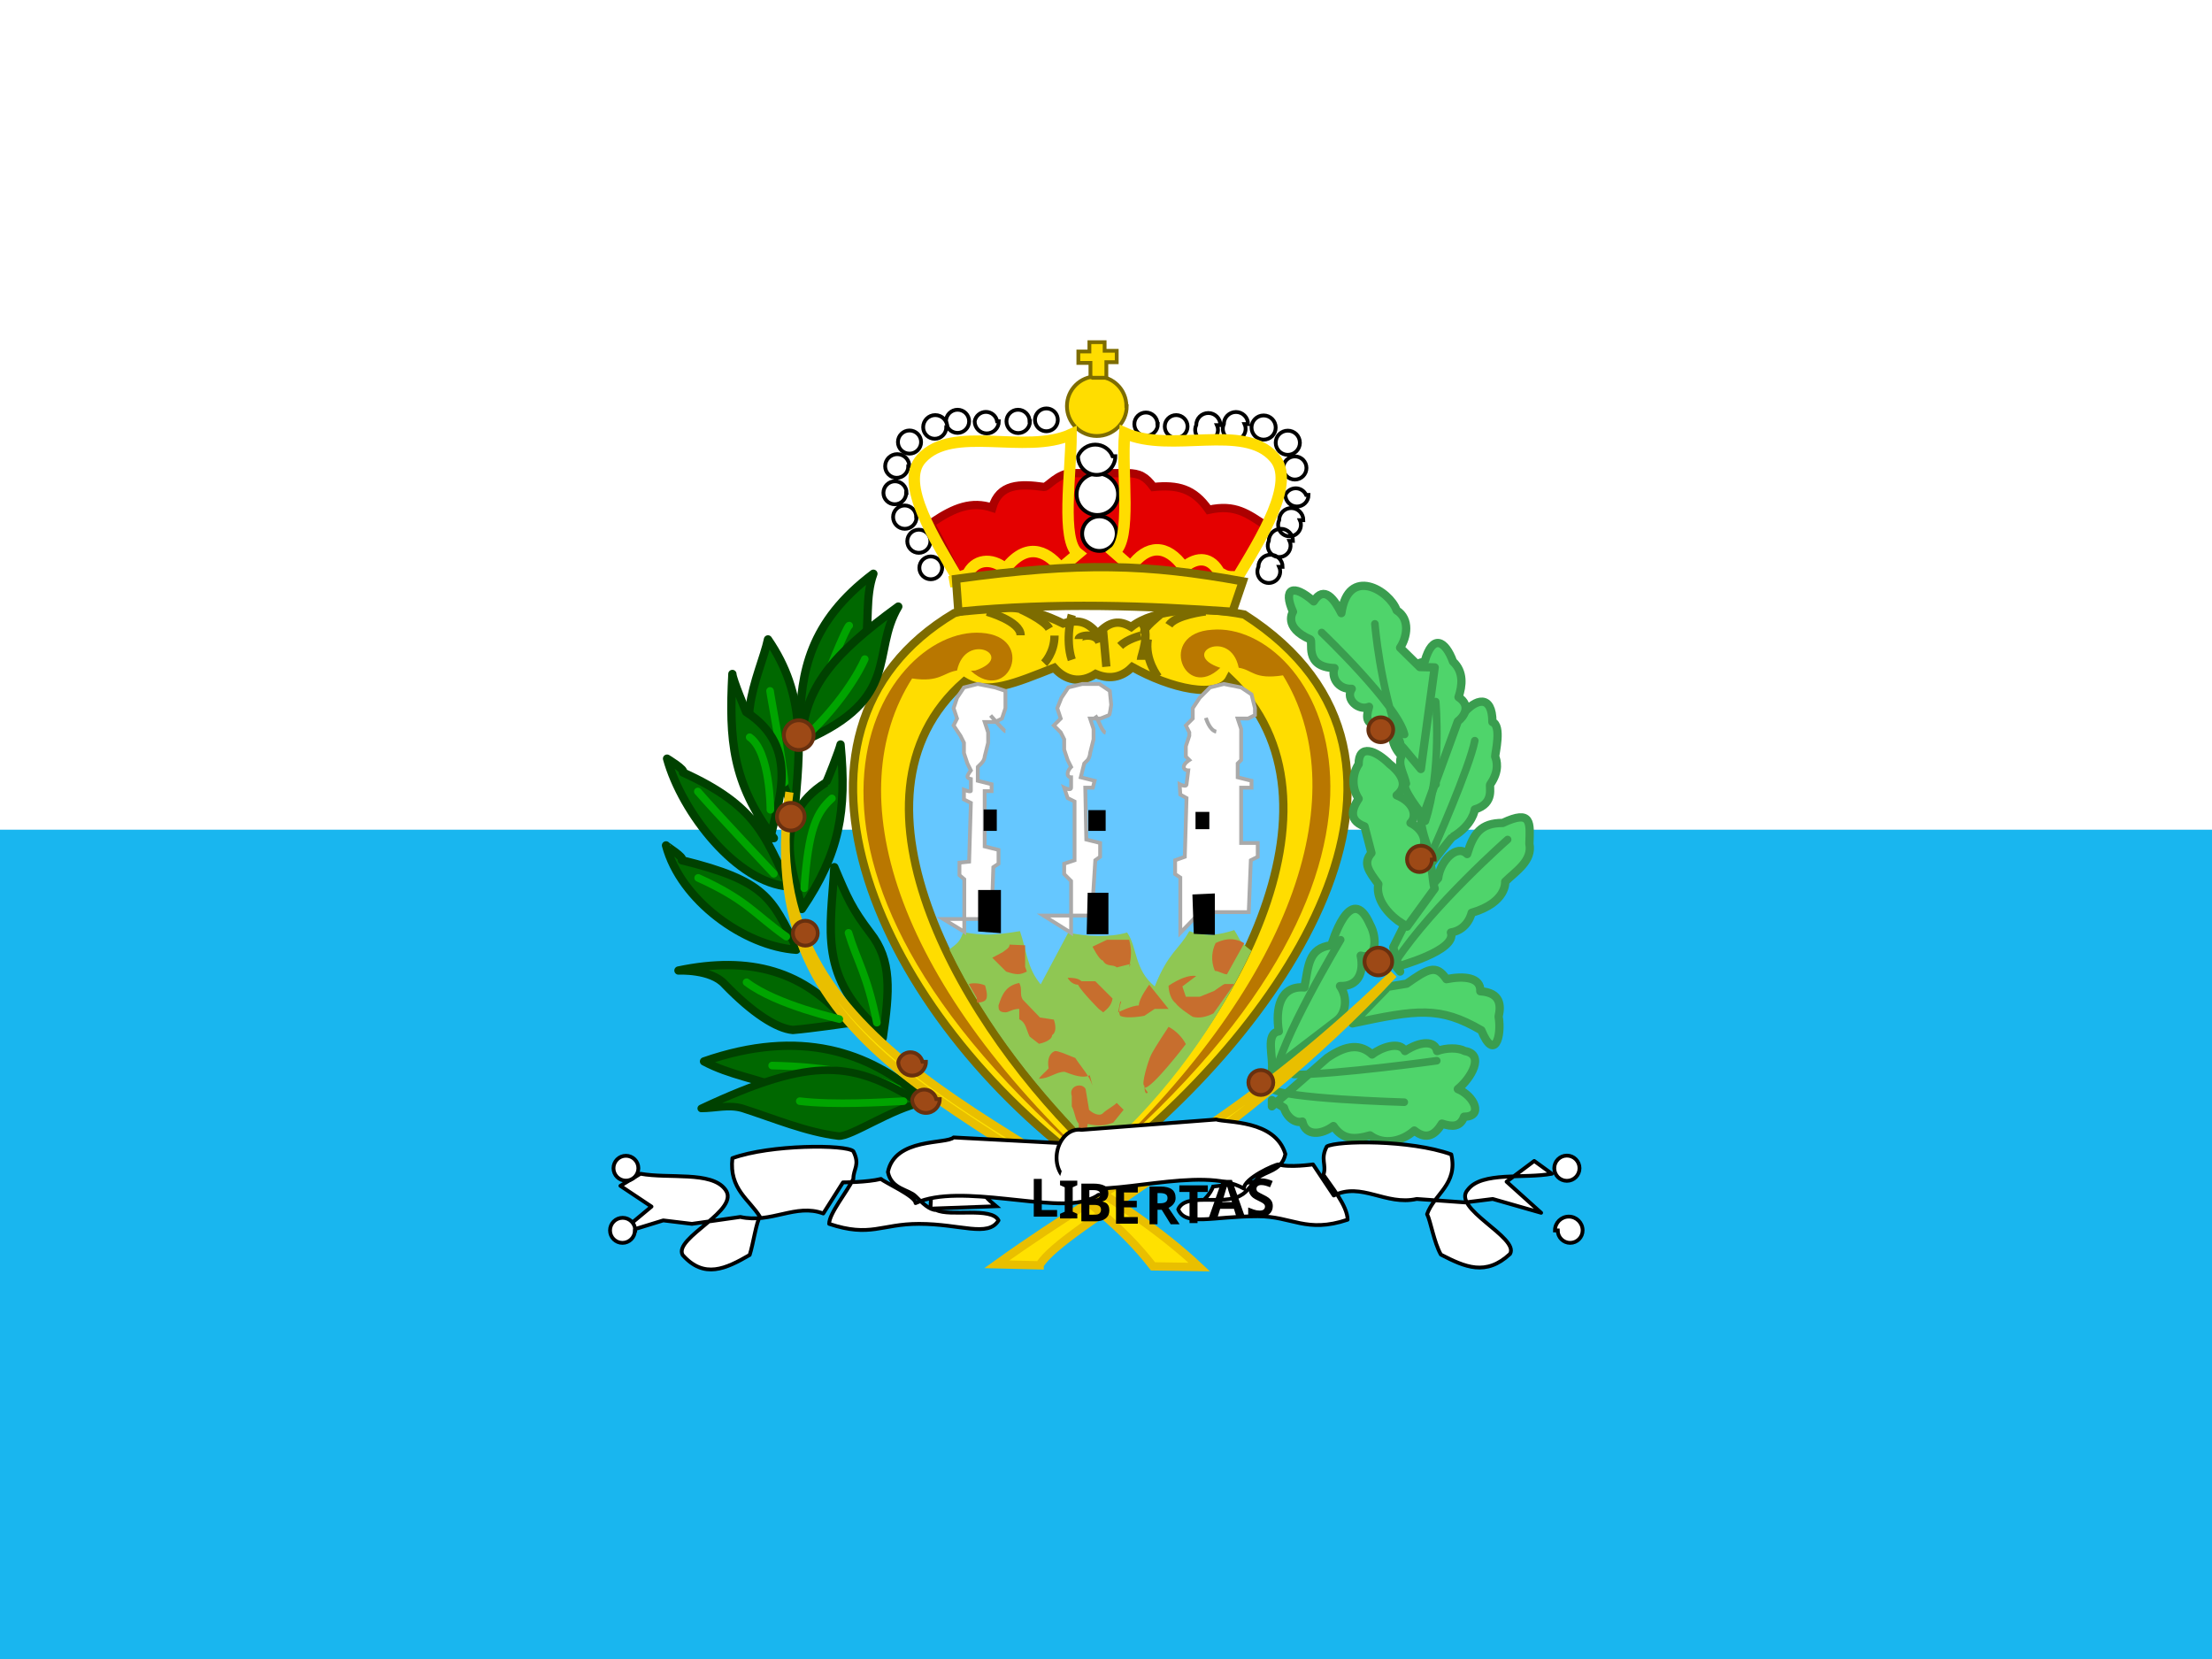
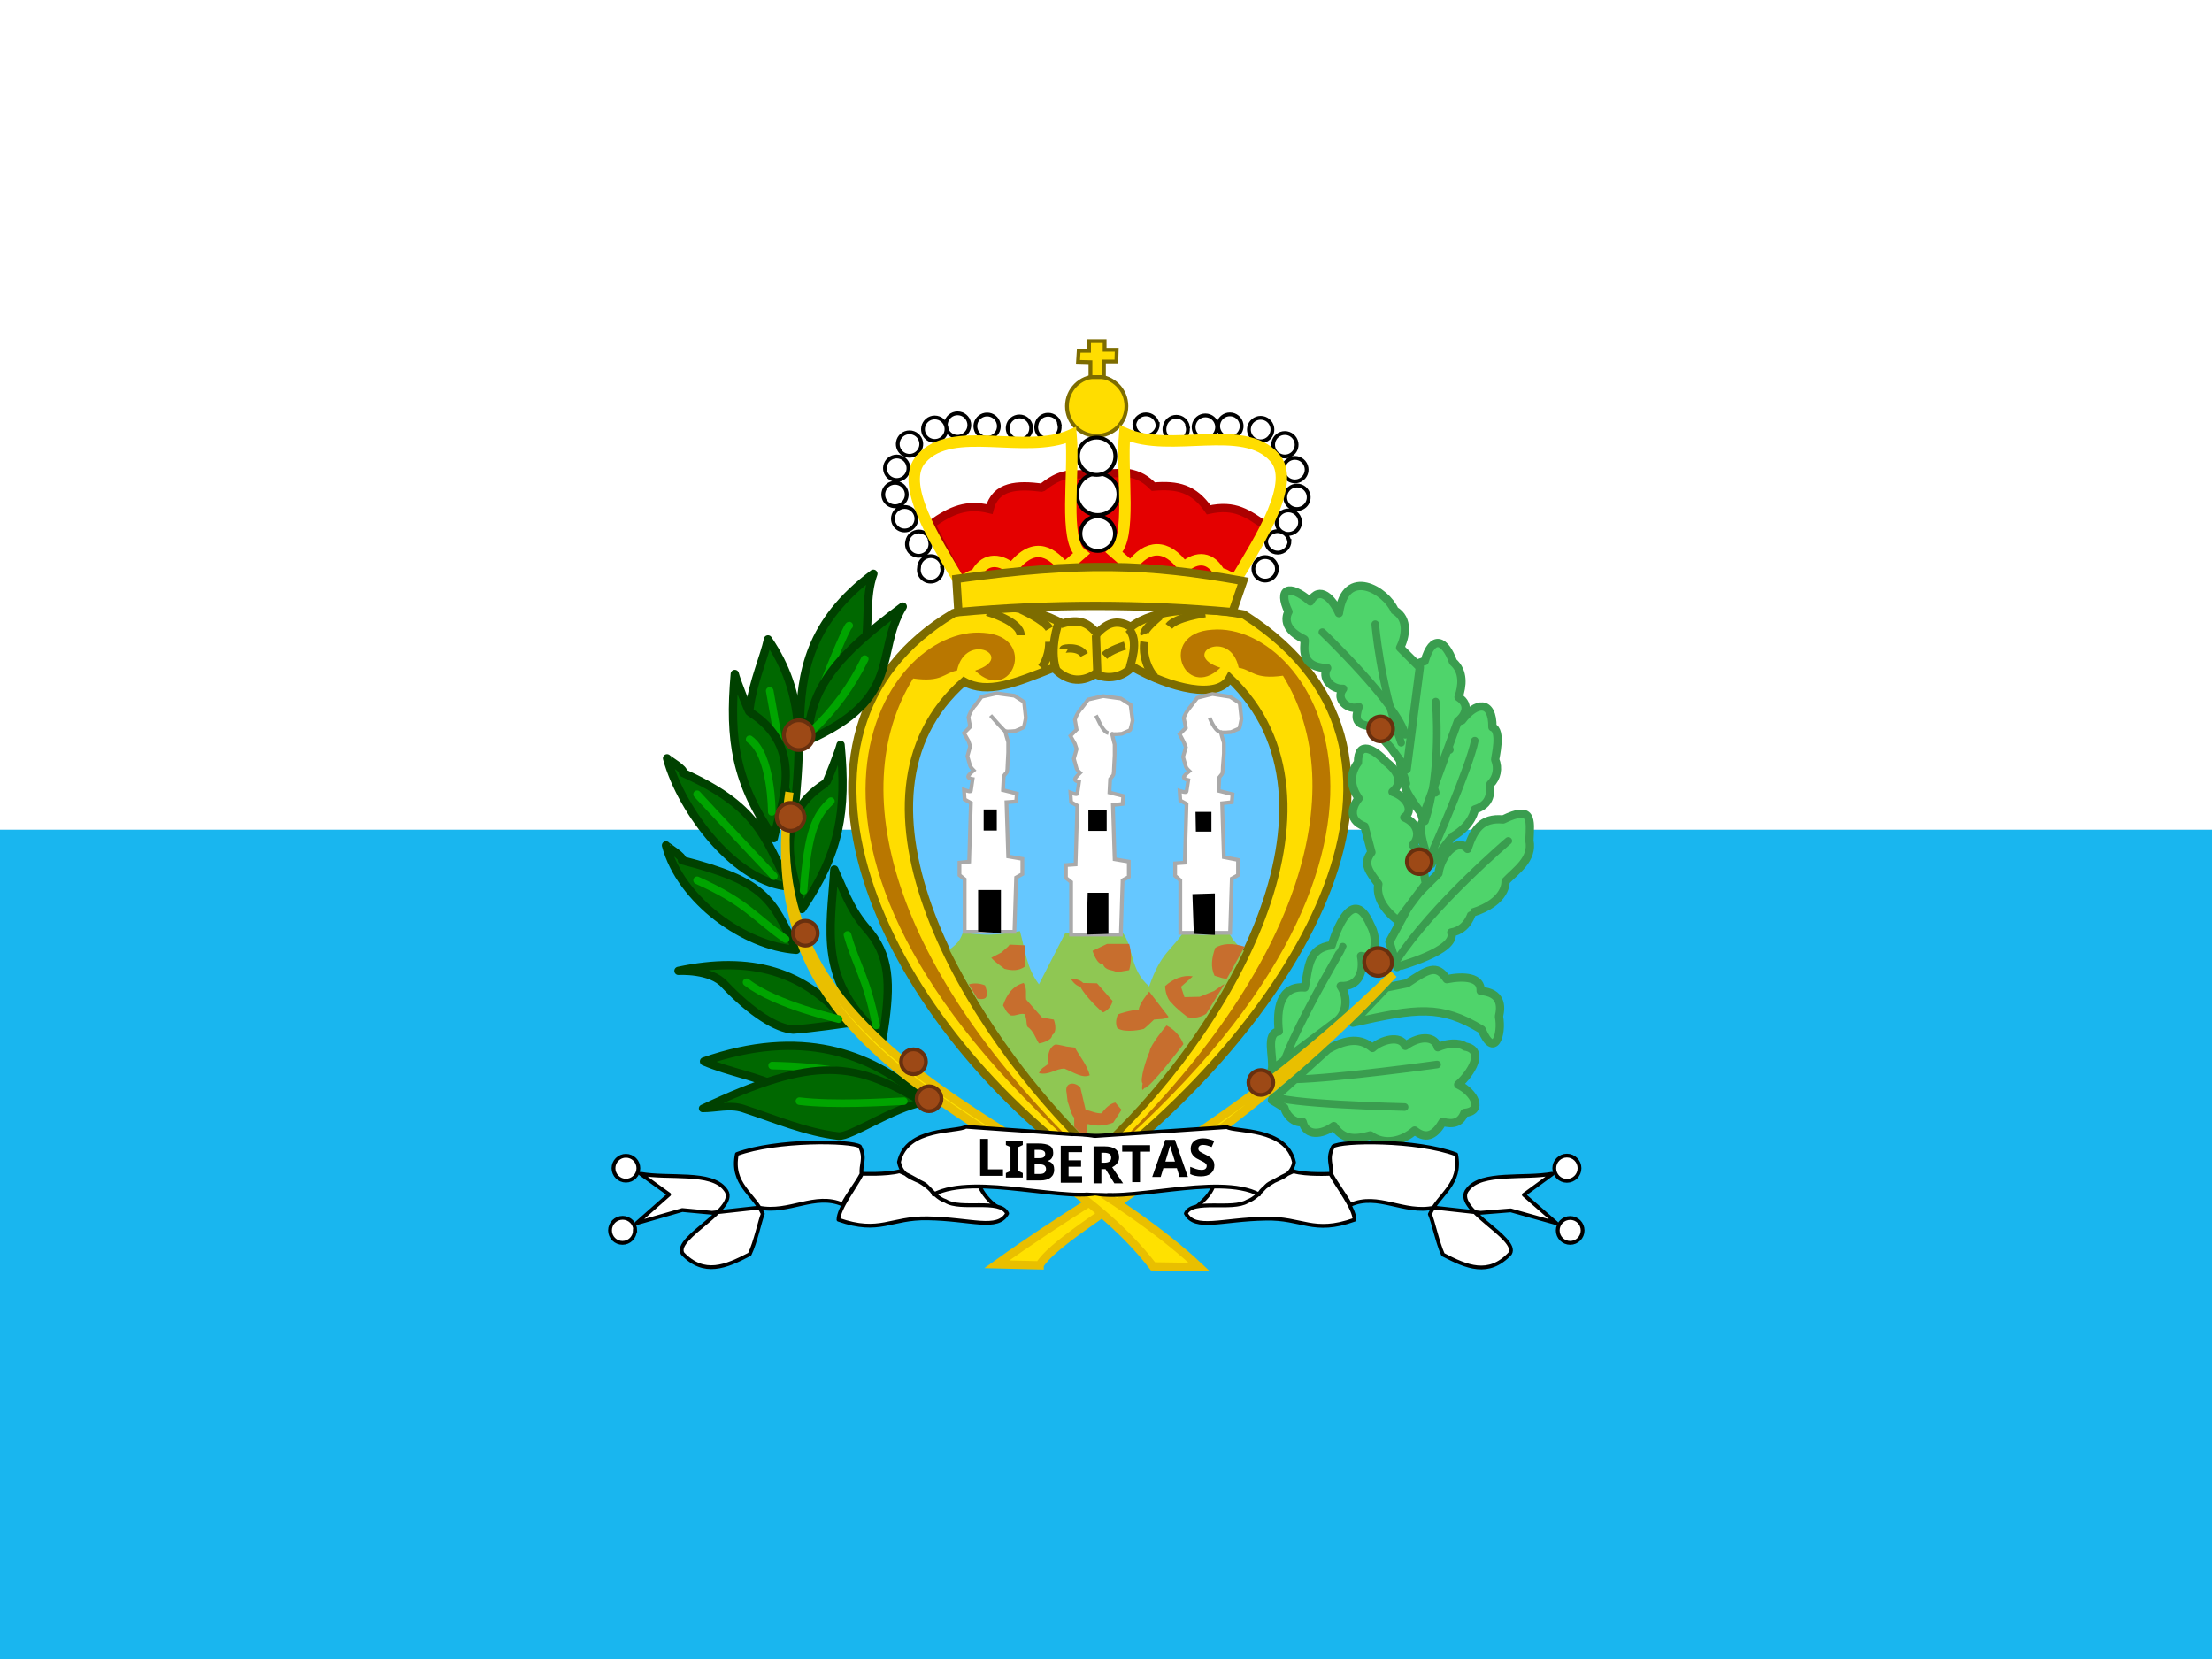
- <svg xmlns="http://www.w3.org/2000/svg" height="480" width="640" viewBox="0 0 640 480">
+ <svg xmlns="http://www.w3.org/2000/svg" id="flag-icon-css-sm" viewBox="0 0 640 480">
  <g fill-rule="evenodd" stroke-width="1pt">
    <path fill="#19b6ef" d="M0 240h640v240H0z" />
    <path fill="#fff" d="M0 0h640v240H0z" />
  </g>
-   <path d="M317 339.2C369.6 300 426 220 360 177.8c-12.3-2.4-26-1.7-32.7 3.6-3.4-2-6.2-1.8-9.7 2-2.5-3-5-4.5-10-3-10.2-5-19.4-6.3-31.5-3C218 212 254 294 317 339z" fill-rule="evenodd" stroke="#7d6c00" stroke-width="2.4" fill="#fd0" />
+   <path fill="#fd0" fill-rule="evenodd" stroke="#7d6c00" stroke-width="2.4" d="M317 339.2C369.6 300 426 220 359.9 177.8c-12.3-2.4-26-1.7-32.7 3.6-3.5-2-6.3-1.8-9.8 1.9-2.5-3-5-4.4-10-2.9a40.8 40.8 0 00-31.5-3C218 211.8 253.4 294 317 339.1z" />
  <g stroke="#3a9d4f">
-     <path stroke-linejoin="round" d="M414 250s6-7.8 6.2-7.8c6-3.5 6.5-8 6.5-8 6-1.8 4-6.7 4.5-7.3 2.8-4 1.8-7 1.4-8 0-1 2-9-.8-10 0-8-4.8-7-8.8-2-4.2 1-5 4-3.6 8-5.5 0-5.7 8-4 12-7.4 0-3.4 8-3.6 8-2.4 1 2 13 2.3 12zm-46 68.3l3.5 2.2c.8 2.8 3.3 4.6 5.3 4 1 4.4 5.6 3.8 9 1.3 2.7 4 6 4 10.6 2.7 4 3 9.3 1.7 12.8-1.4 3.7 3 6.2 1 8-2 3 1 5.3 1 6.4-2 5.7 0 3-6-1.8-8 3.7-3 8-10 2-11-1.8-1-5.3-1-8 0-.6-3-4.7-3-9.3 0-1.5-3-7-1-9.5 1-3.3-3-7.2-3-13 1l-16 14zm0-8.7c.5-3.8-2-10.6 2-11.2-1-6.3.2-13.3 7.4-12.7 1.2-6 1-11.4 7.8-12.2 0 0 5.5-19 11.2-6 2.2 4 1.8 10.3-2.7 9 1 4.8-.7 9-6 8.8 2.4 3.4 1.7 8-1 10L368 309.6zm33-24l6-1c6-4.2 8.5-5.8 11.5-1.3 5-1 10-.6 9.8 3.5 6 .4 6 4.2 5.3 7.3 1 6-1.3 13-5 4-12-7-18.6-6-37.3-2l9.7-10zm3-5.8c.3-.2 17.6-4.7 15.8-10 5-.8 6-5.7 6-5.7 10.3-3 9.7-9 9.7-9 3-3 8-6 7-11 .2-6 .8-10-7.7-6-6.3 0-8.5 3-10.3 9-3-3-7.8 2-8.4 7l-7 8-6 12 2 7z" fill-rule="evenodd" stroke-width="2.4" fill="#4fd46b" />
-     <path stroke-linejoin="round" d="M404.5 266.4c-4-3-6.4-7-5.7-10.6-2.7-3.7-4.6-6-2-9l-2-7.7c-5.4-2-3-6-1.7-8-2-3-2-7 0-10 0-6 5-4 9 0 0 0 7 5 2 9 5 2 6 6 4 8 4 2 5 6 3 8 4 3 3 8 4 11l-8 11z" fill-rule="evenodd" stroke-width="2.4" fill="#4fd46b" />
-     <path stroke-linejoin="round" d="M411.8 236c-.2 0-7-8.7-5-9.3-.5-2.6-2.5-5.5-1.3-8-3.3-3.5-3.4-7.4-.8-10.5-2.2-3-1.2-7 1.8-9.8-1-5 2.6-6.2 5.7-7 2.3-8.2 6-6 8.2 0 3.2 3 2.7 7 1.6 10.3 3.8 2.5 1.5 5.7-.2 7l-10 27.4z" fill-rule="evenodd" stroke-width="2.4" fill="#4fd46b" />
-     <path stroke-linejoin="round" d="M410.8 193l-5.7-5.6c2-3 3-8.3-1-10.8-2-5.7-14-13-16 .8-2-4-5-8.2-8-3.4-6-5.3-9-3.7-6 3 0 0-3 4.5 5 8 1 .6-2 8 7 8.3-1 2.6 1 6.2 5 6-2 3 2 6.5 5 5.2-1 3.5-1 5.2 4 5.7l6 6.3 5 6 4-29.4z" fill-rule="evenodd" stroke-width="2.4" fill="#4fd46b" />
-     <path d="M414.3 246.5c.3-.3 11-24.7 12.4-32.2M415.4 203s1.8 20-3 34.6m-30-54.6s22 21 24 29.5m-8.6-32s1.3 17.4 7.4 34.4m31 28s-21.6 19-32.2 35m11.7 29s-28.8 4-41.4 4m32 8s-35.8-1-38.4-4m20-43s-18 30-19 40" stroke-linecap="round" stroke-width="2.2" fill="none" />
+     <path fill="#4fd46b" fill-rule="evenodd" stroke-linejoin="round" stroke-width="2.4" d="M414 250.1s6-8 6.2-8c5.9-3.4 6.5-7.9 6.5-7.9 5.9-1.8 4-6.7 4.5-7.3a6.4 6.4 0 001.4-7.1c0-.8 2-8.4-.8-9.4.1-8-4.8-7.3-8.8-2-4.2 1.2-5.1 4.7-3.6 8.5-5.5 0-5.7 8-4.1 12.4-7.3-.2-3.3 8-3.5 8.4-2.4 1.2 1.9 12.8 2.3 12.4zm-46 68.2l3.6 2.2c.8 2.8 3.4 4.6 5.3 4.1 1 4.3 5.6 3.7 9 1.2 2.7 4 6 4 10.6 2.7 4 3 9.3 1.7 12.8-1.4 3.7 3 6.2.8 8.1-2.5 3 .8 5.2.3 6.3-2.6 5.7-.5 2.9-5.9-1.8-8.2 3.7-3.2 7.9-10 2-11-1.8-1.3-5.3-1-7.9.2-.7-3-4.8-3.7-9.4-.4-1.5-3.3-7-1.7-9.5.6-3.3-2.8-7.2-2.8-12.9.4L368 318.3zm0-8.7c.6-3.8-2-10.6 2-11.2-.7-6.3.3-13.3 7.5-12.7 1.2-5.9 1-11.4 7.8-12.2 0 0 5.5-19.1 11.2-5.9 2.2 3.9 1.8 10.2-2.7 9 .9 4.7-.7 8.9-5.9 8.7 2.3 3.4 1.6 7.9-1 10l-19 14.3zm33.1-23.9l6-1.2c6-4 8.5-5.7 11.5-1.2 5.1-1 10-.6 9.8 3.4 6 .5 6 4.3 5.3 7.4 1 5.3-1.4 12.3-5 3.8-11.9-7.2-18.6-6.2-37.3-2l9.7-10.2zm3.1-5.9c.2-.2 17.5-4.7 15.7-10 4.9-.8 5.9-5.7 6-5.7 10.3-3.2 9.7-9.1 9.7-9.1 2.9-3.1 8-6.3 6.9-11.8.3-6.3.9-10.2-7.6-6.1-6.3-.6-8.5 3-10.3 8.5-3-3.5-7.8 2.1-8.4 7.1 0 0-7.7 7.6-7.7 7.8l-6.5 12 2.2 7.3z" />
+     <path fill="#4fd46b" fill-rule="evenodd" stroke-linejoin="round" stroke-width="2.4" d="M404.5 266.4c-4.1-3.1-6.4-6.9-5.7-10.6-2.7-3.7-4.6-5.9-2-9.2l-2-7.5c-5.4-2-3.1-6.5-1.7-8.1-2.5-3.5-2.6-7.2-.2-10.4 0-6.5 4.6-4 8.3 0 0 0 6.4 4.5 1.7 8.5 4.7 1.7 6 5.7 3.4 7.4 4.1 1.8 4.7 5.5 2.5 8 4.1 3.2 2.6 7.4 3.8 11.1l-8.1 10.8z" />
+     <path fill="#4fd46b" fill-rule="evenodd" stroke-linejoin="round" stroke-width="2.4" d="M411.8 236c-.2-.1-6.9-8.7-5-9.3-.5-2.6-2.5-5.5-1.3-8.1-3.3-3.4-3.4-7.3-.8-10.4-2.2-3-1.2-7.1 1.8-9.8-1-5 2.6-6.2 5.7-7.1 2.3-8 6-6 8.2.2 3.2 2.8 2.7 7 1.6 10.2 3.8 2.5 1.5 5.7-.2 7l-10 27.4z" />
+     <path fill="#4fd46b" fill-rule="evenodd" stroke-linejoin="round" stroke-width="2.4" d="M410.8 193.1l-5.7-5.7c1.5-3 2.7-8.3-1.6-10.8-2.4-5.7-14.2-12.9-16.1.8-1.8-4.1-5.6-8.2-8.3-3.4-6.2-5.3-9.5-3.7-6.3 3 0 0-2.9 4.5 4.6 8 .6.6-2.4 8.1 6.6 8.3-1.7 2.6 1 6.2 4.6 6-2.5 3.1 1.8 6.5 4.5 5.2-1.1 3.5-1 5.2 3.9 5.7l5.5 6.3 4.5 6.1 3.8-29.5z" />
+     <path fill="none" stroke-linecap="round" stroke-width="2.2" d="M414.3 246.5c.3-.3 11-24.8 12.4-32.2M415.4 203s1.8 20-3.1 34.6m-29.7-54.7s21.9 21 24 29.7m-8.7-32s1.4 17.3 7.5 34.3m31 28.4S414.6 261.8 404 278m11.8 30s-28.8 4-41.4 4.3m32 8s-35.8-.8-38.4-3.4m20.5-43c0 .4-18.2 30.3-18.8 40" />
  </g>
-   <path d="M317 333.4c-38-35.6-76.6-102.4-38-136.2 6.7 4 14.8.4 26-4 3.3 3.7 7.6 4.6 12 1.8 4.7 2 8.2.4 10.6-2 11 6.2 25 9.5 28.2 3.3 37.8 36-.6 103-39 137z" fill-rule="evenodd" stroke="#7d6c00" stroke-width="2.4" fill="#65c7ff" />
-   <path d="M317 332.4c-16-16.3-31-34.4-42.3-57.7 2-1.6 3-2 4-5 5.7 1 8.8 1 16.4-.3 2 5.8 2 10.6 6 15.4l8-15c5 1.2 12 1.5 17 0 3 4.2 2 10.7 8 15.6 4-10 7-10.6 10-16 5 1.8 9 1 13-.3 2 3 1 3 5 6-10 21-24 41-43 58z" fill-rule="evenodd" fill="#8fc753" />
-   <path d="M272.6 164.3a3.3 3.3 0 1 1-6.6 0 3.3 3.3 0 0 1 6.6 0zm-3.4-7.7a3.3 3.3 0 1 1-6.7 0 3.3 3.3 0 0 1 6.7 0zm-4-7a3.3 3.3 0 1 1-6.8 0 3.3 3.3 0 0 1 6.7 0zm-3-7a3.3 3.3 0 1 1-6.6 0 3.3 3.3 0 0 1 6.7 0zm.6-7.7a3.3 3.3 0 1 1-6.7 0 3.3 3.3 0 0 1 7 0zm17.6-13a3.3 3.3 0 1 1-6.7 0 3.3 3.3 0 0 1 6.7 0z" fill-rule="evenodd" stroke="#000" stroke-width="1.1" fill="#fff" />
-   <path d="M273.8 123.6a3.3 3.3 0 1 1-6.7 0 3.3 3.3 0 0 1 7 0zm-7.3 4.3a3.3 3.3 0 1 1-6.7 0 3.3 3.3 0 0 1 6.7 0zm22.5-6a3.3 3.3 0 1 1-7 0 3.3 3.3 0 0 1 6.5 0zm9 0a3.3 3.3 0 1 1-6.8 0 3.3 3.3 0 0 1 6.7 0zm8-1a3.3 3.3 0 1 1-6.5 0 3.3 3.3 0 0 1 6.5 0z" fill-rule="evenodd" stroke="#000" stroke-width="1.1" fill="#fff" />
-   <path d="M326 117.5a8.6 8.6 0 1 1-17.3 0 8.6 8.6 0 0 1 17.2 0z" fill-rule="evenodd" stroke="#7d6c00" stroke-width="1.1" fill="#fd0" />
-   <path d="M335 122.7a3.3 3.3 0 1 1-6.8 0 3.3 3.3 0 0 1 6.7 0zm8.6.7a3.3 3.3 0 1 1-6.6 0 3.3 3.3 0 0 1 6.6 0zm8.5-.4a3.3 3.3 0 1 1-6 0 3.3 3.3 0 0 1 7 0zm8-.3a3.3 3.3 0 1 1-6 0 3.3 3.3 0 0 1 7 0zm9 1a3.3 3.3 0 1 1-7 0 3.3 3.3 0 0 1 7 0zm7 4.4a3.3 3.3 0 1 1-7 0 3.3 3.3 0 0 1 7 0z" fill-rule="evenodd" stroke="#000" stroke-width="1.1" fill="#fff" />
-   <path d="M269.4 151.7c3 5.4 5.7 11 8.6 16.5h79.2l9.2-16c-5.4-3.6-9-6.4-16.7-4.7-4.3-6.2-9-7.3-16-6.6-2.2-3-4-4-7.6-4h-16c-4 0-7 4-8 4-7-1-13-1-15 6-6-2-11 0-17 4z" fill-rule="evenodd" stroke="#ac0000" stroke-width="2.4" fill="#e40000" />
-   <path d="M378 135.4a3.3 3.3 0 1 1-6.7 0 3.3 3.3 0 0 1 6.7 0zm.6 7.8a3.3 3.3 0 1 1-6.7 0 3.3 3.3 0 0 1 6 0zm-2.5 7.3a3.3 3.3 0 1 1-6 0 3.3 3.3 0 0 1 7 0zm-3 6a3.3 3.3 0 1 1-6 0 3.3 3.3 0 0 1 7 0zm-3 7.5a3.3 3.3 0 1 1-6 0 3.3 3.3 0 0 1 7 0zm-47-9.6a5 5 0 1 1-10 0 5 5 0 0 1 10 0z" fill-rule="evenodd" stroke="#000" stroke-width="1.1" fill="#fff" />
-   <path d="M323.5 143a6 6 0 1 1-12 0 6 6 0 0 1 12 0z" fill-rule="evenodd" stroke="#000" stroke-width="1.1" fill="#fff" />
-   <path d="M322.7 132a5.4 5.4 0 1 1-10.8 0 5.4 5.4 0 0 1 10 0z" fill-rule="evenodd" stroke="#000" stroke-width="1.1" fill="#fff" />
-   <path d="M315.5 109v-4H312v-3.3h3.2V99h4.4v2.5h3.5v3.3h-3v4.5h-4z" fill-rule="evenodd" stroke="#7d6c00" stroke-width="1.1" fill="#fd0" />
-   <path d="M277.6 168.2c-7-12-17.6-28.4-11-35.5 9-10 30-1 43.3-7 0 11.6-3 30.6 2 34.5l-5 4.2c-3-3.7-9-8.8-16 .2-4-3.4-9-2.8-11 1.7-2 .3-2 1-5 2zm80-.4c7.2-12 17.6-28.4 11-35.5-8.8-10-29.8-1-43.2-7-1 11.6 2.2 30.6-3 34.5l4.8 4.2c4.7-6.5 10.4-6.7 15.3.2 4-3.4 8-3 10.4 1.7 1 0 1 1 4 1z" stroke="#fd0" stroke-width="3.3" fill="none" />
-   <path d="M277.3 177c28.5-2.8 55-1.7 79.3 0l3-8.8c-27.6-5-46.7-5.7-83-.7l.7 9.6z" fill-rule="evenodd" stroke="#7d6c00" stroke-width="2.4" fill="#fd0" />
-   <path d="M314 329.4l.7-4.2c3 .7 5 .5 7.4-.4l3-3.7-2-2c-1 1-3 2-4 3s-3 0-4-1l-1-6c-1-2-5-1-4 2v3c1 2 1 4 2 5v3l4 4zm1.3-18.3c-2 1-4.6 0-7.3-1-2.5 0-4.4 2-7.4 2 .6-1 2-2 2.8-3-.7-4 1.5-5 2-5 .8 0 3.2 1 3.2 1l2.5 1c2 3 4 5 5 8z" fill-rule="evenodd" fill="#c76e2e" />
-   <path d="M300.8 366c7-11.4 56.2-34.4 102.4-84.2-47 45.3-76.4 56.4-114.8 84l12.4.3z" fill-rule="evenodd" stroke="#e9bf00" stroke-width="2.4" fill="#ffe100" />
-   <path d="M368.4 313.2a3.6 3.6 0 1 1-7.2 0 3.6 3.6 0 0 1 7.2 0zm34.4-35a4 4 0 1 1-8 0 4 4 0 0 1 8 0zm11.5-29.5a3.6 3.6 0 1 1-7.2 0 3.6 3.6 0 0 1 8 0zM403 210.3a3.6 3.6 0 1 1-7 0 3.6 3.6 0 0 1 7 0z" fill-rule="evenodd" stroke="#68300e" stroke-width="1.1" fill="#9d4916" />
-   <path d="M279 269.6v-15.2l-1.4-1.2v-3.6l2.8-.3.5-17-2-1v-2.8s2 .8 2 .3v-3.4s-1-.2-1-.7 1-1.8 1-1.8l-1-2-1-3v-3l-1-2-2-3 1-2-1-3 1-3 2-3 4-1 5 1 3 1v5l-1 3-2 1h-3l1 3v3l-1 4s0 1-1 2l-1 1v4l4 1v2h-2v16l4 1v4l-1.5 1-.5 15h-14zm62.5.3v-16l-1.5-1v-4l2.8-1 .5-17-1.8-1-.2-3s2 1 2 0l.5-4s-1.3 0-1.3-1 1.6-2 1.6-2l-1-1v-3l1-3v-1l-1-2 2-2v-3l2-3 3-3 4-1 5 1 3 2 1 4v2l-2 1h-3l1 3v9l-1 1v4l4 1v2h-3v16h4.8v4l-2 1-.6 15h-14zm-31.6 0v-15l-2-2v-3l3-1v-17l-2-1-1-3s2 1 2 0v-3s-1 0-1-1 1-2 1-2l-1-2-1-3v-3l-1-2-2-2 2-2-1-3 1.2-3 2-3 4-1h5l3 2 .4 4s-.4 3-.6 3l-2.5 1h-3l1 3v3l-1 4s0 1-.7 2l-1 1-1 4 4 1-.5 2H314l.3 15 4 1v4l-1.4 1-1 16h-14z" fill-rule="evenodd" stroke="#a9a9a9" stroke-width="1.1" fill="#fff" />
-   <path fill-rule="evenodd" d="M283 269.5v-12h6.6V270l-6.7-.5zm31.4 1l.3-12.2h6v12h-6.3zm31-.3l-.4-11.4 6.5-.3v12l-6-.3zm-60.8-36h3.8v6.2h-3.8zm30.3.2h5v6h-5zm31 .5h4v5h-4z" />
-   <path d="M286.6 207c4 4.6 4.3 4.6 4.3 4.6m26-4.6c1 1.5 2 4.8 3 5m29-4.3s1 3.6 3 4" stroke="#a8a8a8" stroke-width="1.1" fill="none" />
-   <path d="M282.2 194c12-4-2.8-11.6-5.3 0-4 .6-5 3.5-13 2.3-21 33-6 86.5 54 141.8-107-90-63-157-34-155 16 1 8 21-3 11z" fill-rule="evenodd" fill="#b97700" />
-   <path d="M285.6 177s9.7 2.7 9.7 6.8m0-7.5s6.8 3 8.3 5.6m45.2-5s-8.7 1-10.6 4m-2.6-3s-5 4-4.5 5m4 13s-4-5-3-11m-30 7s3-3 3-8m14-2l1 11m10-2c0-1 3-8 0-11m-20-2s-2 7 0 13m20-7s-4 1-6 3m-12-2c0-1 5-2 6 1" stroke="#7d6c00" stroke-width="2.4" fill="none" />
-   <path d="M300.6 302c.2 0 3.8-.8 3.8-2.5 1.8-1.2.5-4.5.5-4.5l-4-.6-5-5.2c-1-1.6 0-3-1-4.8-4 .8-5 3.5-6 6.5 0 1 0 2 2 2 1 0 2-1 4-1v3c2 1 2 3 3 5zm-4-22.3v-6.2l-4.5-.2c0 1-1 1.4-2 2.2l-3 1.6 4 4c3 1 4 1 6 0zm-14 9l-2.3-4c1.4-.4 3.3-.2 4.7.4 0 0 1 3 .3 4-.4 1-2.7 1-2.6 1zm36.6 4.2c1.2-1 2.4-2 2.7-4l-5-5h-4c-1-1-3-1-4-1 0 0 1 2 3 2 1 2 6 7 6 7zm4.3 0s4-2 6-2c0-2 3-6 3-6l5.6 7h-4l-3 2s-5 1-7 0c-1-2 1-5 0-4zm3.2-13c.6-3 .8-5 0-8h-6.4l-4.2 2s2 4 3 4c1 2 3 1 4 2l4-1zm25-7c-1 2-1.5 5-.2 8 1 0 2.5 1 3.5 1l5-9c-3.4-2-6.3-1-8.4 0z" fill-rule="evenodd" fill="#c76e2e" />
-   <path d="M353 193.2c-12-4 3-11.7 5.4 0 4 .6 4.4 3.5 12.8 2.2 20.3 33 5.2 86.6-54.2 142 106.5-90.7 63.2-157.7 33.7-155.2-16 1-8 21 2.4 11z" fill-rule="evenodd" fill="#b97700" />
-   <path d="M354.3 284.7c-.2 0-3 2-3 2l-4.2 1.7h-4l-1-3 4-3c-2-.4-5 .8-8 2.8 0 0 0 3.4 2 5 1 1.5 5 4 5 4 2 .5 4 0 6-1l6-8.5zm-23.2 30c2 .5 12-12.6 12-12.6-1-2-3-4-5-5 0 0-4 6-5 8s-3 9-2 9c0 0 0 3 1 2z" fill-rule="evenodd" fill="#c76e2e" />
-   <path stroke-linejoin="round" d="M266.4 317.4c-15-13-34.8-20-62.7-10.3 7.5 4 15.6 5 22.5 8l40.2 3z" fill-rule="evenodd" stroke="#004100" stroke-width="2.4" fill="#006800" />
-   <path d="M223.4 308.3c29.3.6 37.8 8 36.3 6.7" stroke="#00a400" stroke-linecap="round" stroke-width="2.2" fill="none" />
-   <path stroke-linejoin="round" d="M267 319c-8.8 1.6-20.8 10-24.4 9.7-9.5-1.2-18.4-5-27.7-8-4-1.2-8 0-12 0 33-15.5 44-13.4 63-1.8z" fill-rule="evenodd" stroke="#004100" stroke-width="2.2" fill="#006800" />
-   <path stroke-linejoin="round" d="M245.4 296s-11 1.6-16 2c-4.7-.4-11.8-5-19.7-13.2-4-4.5-13.4-4-13.4-4 20.6-4.3 36.7 0 49 15.3zm-15-21.2c-15-1-33.5-14.3-37.7-30.2 0 .2 5.5 3.5 4.6 4.3 24.4 6 26 11 33 25zm25 25.5c2-13.5 2.7-22.4-3.6-30.4-5.3-7-6.6-10-10.4-19-1 18-5 32 14 48zM232 263c11-16.2 13-28.4 11.2-47.6-.3 1.5-4 11-4.2 11-16.5 10.3-9.2 26.5-7 36.5z" fill-rule="evenodd" stroke="#004100" stroke-width="2.4" fill="#006800" />
-   <path stroke-linejoin="round" d="M222.2 185c11 16 9.4 31.3 7.6 50.5-.3-1.5-4-11-4.2-11-16.5-10.3-5.5-29.5-3.4-39.5z" fill-rule="evenodd" stroke="#004100" stroke-width="2.4" fill="#006800" />
-   <path stroke-linejoin="round" d="M231.4 210c26.7-13.6 16.4-30.7 21.3-44-18.6 14-21 28.6-21.3 44z" fill-rule="evenodd" stroke="#004100" stroke-width="2.4" fill="#006800" />
-   <path d="M235 206.6c3.4-9.5 10-25.6 10.7-25.6M227 226.4c-.5-6.7-4-24.7-4.2-26.5" stroke="#00a400" stroke-linecap="round" stroke-width="2.2" fill="none" />
-   <path stroke-linejoin="round" d="M228.3 256.5c-15-1-31-21.3-35.3-37 0 0 5.5 3.3 4.6 4 21.4 9.7 23.6 18.3 30.7 33zm-4.4-14c-12-16-13-28.3-12-47.5 0 1.5 4 11 4 11 16 10.3 9 26.4 7 36.5zm9-28.3c28-12.2 19-25.2 27-38.7-19 13.8-27 23.4-28 38.7z" fill-rule="evenodd" stroke="#004100" stroke-width="2.4" fill="#006800" />
-   <path d="M235 211.4c11.3-11.2 15.2-20.7 15.2-20.7" stroke="#00a400" stroke-linecap="round" stroke-width="2.2" fill="none" />
+   <path fill="#65c7ff" fill-rule="evenodd" stroke="#7d6c00" stroke-width="2.4" d="M316.9 333.4c-37.8-35.6-76.5-102.4-38-136.2 6.8 3.8 14.9.4 26-4 3.4 3.7 7.7 4.6 12 1.8a9 9 0 0010.7-2.1c11 6.3 24.9 9.6 28.2 3.3 37.8 36-.6 103.2-39 137.3z" />
+   <path fill="#8fc753" fill-rule="evenodd" d="M317 332.4a212.8 212.8 0 01-42.3-57.6c2-1.7 2.9-2.2 3.9-5 5.8.8 8.9 1 16.5-.4 1.6 5.8 1.9 10.6 5.5 15.4l7.7-15a33.6 33.6 0 0016.5 0c3.2 4.2 2 10.7 7.7 15.6 3.4-10 6.7-10.6 10.1-16 5 1.8 8.2 1 12.3-.3 2 2.5 1 2.4 5 6a193.7 193.7 0 01-42.8 57.3z" />
+   <path fill="#fff" fill-rule="evenodd" stroke="#000" stroke-width="1.1" d="M272.6 164.3a3.4 3.4 0 11-6.7 0 3.4 3.4 0 016.8 0zm-3.5-7.7a3.4 3.4 0 11-6.6 0 3.4 3.4 0 016.7 0zm-4-7.1a3.4 3.4 0 11-6.7 0 3.4 3.4 0 016.7 0zm-2.8-7a3.4 3.4 0 11-6.7 0 3.4 3.4 0 016.7 0zm.5-7.6a3.4 3.4 0 11-6.7 0 3.4 3.4 0 016.7 0zm17.6-12.5a3.4 3.4 0 11-6.7 0 3.4 3.4 0 016.7 0z" />
+   <path fill="#fff" fill-rule="evenodd" stroke="#000" stroke-width="1.1" d="M273.8 123.6a3.4 3.4 0 11-6.7 0 3.4 3.4 0 016.7 0zm-7.3 4.3a3.4 3.4 0 11-6.7 0 3.4 3.4 0 016.7 0zm22.4-5.4a3.4 3.4 0 11-6.6 0 3.4 3.4 0 016.6 0zm9.4.8a3.4 3.4 0 11-6.7 0 3.4 3.4 0 016.7 0zm8.2-.5a3.4 3.4 0 11-6.6 0 3.4 3.4 0 016.7 0z" />
+   <path fill="#fd0" fill-rule="evenodd" stroke="#7d6c00" stroke-width="1.1" d="M325.9 117.5a8.6 8.6 0 11-17.2 0 8.6 8.6 0 0117.2 0z" />
+   <path fill="#fff" fill-rule="evenodd" stroke="#000" stroke-width="1.1" d="M335 122.7a3.4 3.4 0 11-6.8 0 3.4 3.4 0 016.7 0zm8.6.7a3.4 3.4 0 11-6.6 0 3.4 3.4 0 016.7 0zm8.5-.4a3.4 3.4 0 11-6.7 0 3.4 3.4 0 016.7 0zm7.1-.3a3.4 3.4 0 11-6.7 0 3.4 3.4 0 016.7 0zm8.9 1a3.4 3.4 0 11-6.7 0 3.4 3.4 0 016.7 0zm7 4.4a3.4 3.4 0 11-6.7 0 3.4 3.4 0 016.7 0z" />
+   <path fill="#e40000" fill-rule="evenodd" stroke="#ac0000" stroke-width="2.4" d="M269.4 151.7l8.6 16.5h79.2l9.2-15.9c-5.4-3.7-9-6.5-16.7-4.8-4.3-6.2-9-7.3-16-6.7-2.1-2.1-4-3.4-7.6-4l-16.6.5c-4.4.4-7.8 3.8-8 3.8-7-.9-13.5-.7-15.2 6.2-6.5-1.6-11 .2-16.9 4.4z" />
+   <path fill="#fff" fill-rule="evenodd" stroke="#000" stroke-width="1.1" d="M378 135.3a3.4 3.4 0 11-6.7 0 3.4 3.4 0 016.7 0zm.6 8a3.4 3.4 0 11-6.7 0 3.4 3.4 0 016.7 0zm-2.5 7.2a3.4 3.4 0 11-6.7 0 3.4 3.4 0 016.7 0zm-3 6a3.4 3.4 0 11-6.8 0 3.4 3.4 0 016.7 0zm-3.7 7.5a3.4 3.4 0 11-6.7 0 3.4 3.4 0 016.7 0zm-46.8-9.6a5 5 0 11-10 0 5 5 0 0110 0z" />
+   <path fill="#fff" fill-rule="evenodd" stroke="#000" stroke-width="1.1" d="M323.6 143a6 6 0 11-12 0 6 6 0 0112 0z" />
+   <path fill="#fff" fill-rule="evenodd" stroke="#000" stroke-width="1.1" d="M322.7 132a5.4 5.4 0 11-10.8 0 5.4 5.4 0 0110.8 0z" />
+   <path fill="#fd0" fill-rule="evenodd" stroke="#7d6c00" stroke-width="1.1" d="M315.5 109v-4.2l-3.6-.1.2-3.2h3v-2.8h4.5v2.5h3.5l-.1 3.4h-3.6v4.5h-4z" />
+   <path fill="none" stroke="#fd0" stroke-width="3.3" d="M277.6 168.2c-7.1-12-17.6-28.4-11-35.5 8.9-10.1 29.9-1 43.3-6.8 1 11.4-2.2 30.4 2.9 34.3l-4.8 4.2c-3-3.7-8.4-8.8-15.2.2-4-3.4-8.3-2.8-10.4 1.7-2 .3-1.9 1.1-4.8 1.9zm80-.5c7.2-12 17.6-28.3 11.1-35.4-9-10.1-30-1-43.3-6.9-1 11.5 2.2 30.5-3 34.4l4.8 4.2c4.7-6.5 10.4-6.7 15.3.2 3.9-3.4 7.9-3 10.4 1.7 2 .3 1.8 1 4.8 1.8z" />
+   <path fill="#fd0" fill-rule="evenodd" stroke="#7d6c00" stroke-width="2.4" d="M277.3 177.1a437 437 0 0179.3 0l3.1-9c-27.7-5-46.8-5.6-83-.6l.6 9.6z" />
+   <path fill="#c76e2e" fill-rule="evenodd" d="M314.1 329.4l.6-4.2c2.9.8 5 .5 7.4-.4l2.4-3.7-1.8-2.1c-1.6.3-3 1.8-4 3.1-1.6.1-3-.7-4.6-1l-1.5-6.4c-1.5-1.8-4.7-1.7-4 1.5l.3 2.5c.6 1.5.9 3.6 1.9 4.7v2.6l3.3 3.4zm1.2-18.3c-2 1-4.6-.8-7.3-1.9-2.5-.1-4.4 2-7.4 1.3.6-1.6 1.9-1.9 2.8-2.8-.7-4.1 1.5-5.5 2.1-5.5.6 0 3.1.6 3.1.6l2.4.3c1.5 2.7 3.5 5 4.3 8z" />
+   <path fill="#ffe100" fill-rule="evenodd" stroke="#e9bf00" stroke-width="2.4" d="M300.8 366c7-11.4 56.2-34.4 102.4-84.2-47 45.3-76.4 56.4-114.8 84l12.4.3z" />
+   <path fill="#9d4916" fill-rule="evenodd" stroke="#68300e" stroke-width="1.1" d="M368.4 313.2a3.6 3.6 0 11-7.2 0 3.6 3.6 0 017.2 0zm34.4-34.9a4 4 0 11-8.1 0 4 4 0 018 0zm11.4-29.6a3.6 3.6 0 11-7.1 0 3.6 3.6 0 017.1 0zM403 210.3a3.6 3.6 0 11-7.1 0 3.6 3.6 0 017.1 0z" />
+   <path fill="#fff" fill-rule="evenodd" stroke="#a9a9a9" stroke-width="1.1" d="M279.1 269.6v-15.2l-1.5-1.2v-3.6l2.8-.3.5-17-1.8-1-.2-2.8s2 .8 2 .3l.5-3.4s-1.3-.2-1.3-.7 1.6-1.8 1.6-1.8-.8-.8-1-1.3l-.8-2.8.8-2.9-.5-1.5-1.3-2.3 1.8-1.8-.5-2.8a10 10 0 011.5-2.9c.3-.2 2.3-3 2.3-3l4.4-1 5.1.7 2.8 1.8.5 4.6s-.5 2.8-.7 2.8l-2.3 1s-2.6.3-2.9 0 .8 3.2.8 3.2v3l-.2 3.9s0 1.8-.3 2-.8 1-.8 1l-.2 4 4 1-.2 2.3-2.8.2.5 15.7 4.1.7v4.4l-1.8 1-.5 15.7h-14.4zm62.4.3v-15.2l-1.5-1.3v-3.6l2.8-.2.5-17-1.8-1-.2-2.8s2 .7 2 .2l.5-3.3s-1.3-.3-1.3-.8 1.6-1.8 1.6-1.8-.8-.7-1-1.3l-.8-2.8.8-2.8-.6-1.5-1.2-2.3 1.8-1.8-.6-2.9a10 10 0 011.6-2.8l2.3-3 4.4-1.1 5.1.8 2.8 1.8.5 4.6s-.5 2.8-.7 2.8l-2.3 1s-2.6.3-2.9 0 .8 3.1.8 3.1v3.1l-.3 3.9s0 1.7-.2 2l-.8 1-.2 3.9 4 1-.2 2.3-2.8.3.5 15.6 4.1.8v4.4l-1.8 1-.5 15.7h-14.4zm-31.6.5v-15.2l-1.5-1.2v-3.7l2.8-.2.5-17-1.8-1-.2-2.8s2 .8 2 .3l.5-3.4s-1.2-.2-1.2-.7 1.5-1.9 1.5-1.9-.8-.7-1-1.2l-.8-2.9.8-2.8-.5-1.5-1.3-2.3 1.8-1.8-.5-2.9a9 9 0 011.5-2.8c.3-.2 2.3-3 2.3-3l4.4-1 5.1.7 2.8 1.8.6 4.6s-.6 2.8-.8 2.8l-2.3 1s-2.6.3-2.8 0 .7 3.1.7 3.1v3.1l-.2 3.9s0 1.8-.3 2l-.8 1-.2 3.9 4 1-.2 2.3-2.8.3.5 15.7 4.1.7v4.4l-1.8 1-.5 15.7H310z" />
+   <path fill-rule="evenodd" d="M283 269.5v-12h6.6V270l-6.7-.5zm31.4 1l.3-12.2h6v11.9l-6.3.2zm31-.3l-.4-11.5 6.5-.2v12l-6-.3zm-60.8-36h3.8v6.1h-3.8zm30.3.2h5.3v6h-5.3zm31 .5h4.6v5.7H346z" />
+   <path fill="none" stroke="#a8a8a8" stroke-width="1.1" d="M286.6 207c4 4.6 4.3 4.6 4.3 4.6m26.2-4.6c.8 1.5 2 4.8 3.6 5.1m29.3-4.4s1.3 3.6 3 4.1" />
+   <path fill="#b97700" fill-rule="evenodd" d="M282.2 194c12-3.9-2.8-11.6-5.3 0-3.8.7-4.3 3.5-12.7 2.3-20.4 33-5.3 86.5 54.1 141.8-106.4-90.6-63.2-157.6-33.7-155 16 1 8 21-2.4 11z" />
+   <path fill="none" stroke="#7d6c00" stroke-width="2.4" d="M285.6 177s9.7 2.7 9.7 6.8m0-7.5s6.8 3 8.3 5.6m45.1-4.5s-8.6 1.2-10.5 3.8m-2.6-3s-5 4.1-4.5 5.3m3.4 12.7c-.8-.3-4.2-4.9-3.4-10.5m-29.8 7.5s2.3-2.6 2.3-7.5m13.5-1.9l.4 11m9.4-1.6c0-.7 3-7.9-.4-11.3m-20.3-1.5s-2.6 7.2-.7 13.2m20-6.8s-4.2 1.2-6 3m-11.8-1.9c0-.3 4.6-1 6 1.6" />
+   <path fill="#c76e2e" fill-rule="evenodd" d="M300.6 301.9c.2 0 3.8-.7 3.8-2.4 1.8-1.2.5-4.5.5-4.5l-3.4-.6-4.6-5.2c-.2-1.6.3-3.1-.7-4.8-3.2.8-5 3.5-6 6.5.7 1 .8 2 2.3 2.9 1.5.2 2.5-.7 3.9-.4.7 1.3.5 2.4.8 3.6 1.9 1.3 2.3 3.2 3.4 4.9zm-4.1-22.2v-6.2l-4.4-.2c-.6 1-1.6 1.4-2.2 2.2l-3.1 1.6c1.3 1.5 2.9 2.4 3.8 3.2 2.3.6 4.1.6 5.9-.6zm-13.8 9.1l-2.4-4a7.2 7.2 0 014.7.3s1 2.5.3 3.4c-.4.9-2.7.5-2.6.3zm36.5 4.1a4.6 4.6 0 002.7-3.3l-4.5-5.1-4-.1c-1-1-2.4-1.2-3.6-1.2 0 0 1.2 2 2.8 2.3 1.2 2.6 6.2 7.4 6.6 7.4zm4.3.6c0-.1 4-1.4 6-1.3-.1-1.6 3-5.3 3-5.3l5.6 7.3c-1 .8-2.8.6-4.2.8 0 0-2.7 2.6-3 2.7s-5.2 1.3-7.6-.2c-1-2 .3-4.3.2-4zm3.2-12.8a14 14 0 000-7.6h-6.4l-4.2 2s1.3 4.2 3 3.8c.7 2.1 2.9 1.6 4 2.4l3.6-.6zm24.9-6.4c-1 2.7-1.4 5.5-.2 8 1.2.3 2.6 1 3.6.8l5.1-9.2c-3.5-1.1-6.4-1-8.6.4z" />
+   <path fill="#b97700" fill-rule="evenodd" d="M353.1 193.2c-12-3.9 2.8-11.7 5.3 0 3.9.6 4.4 3.5 12.8 2.3 20.3 33 5.2 86.5-54.2 141.8 106.5-90.6 63.2-157.6 33.7-155.1-16 1-8 21 2.4 11z" />
+   <path fill="#c76e2e" fill-rule="evenodd" d="M354.3 284.7c-.2 0-3 2-3 2l-4.2 1.7-4.4.1-1-3 3.4-3c-2.8-.5-5.7.7-8 2.8 0 0 0 3.3 2 5 1.1 1.4 4.5 4 4.5 4a7 7 0 005.4-1l5.3-8.6zm-23.2 30.1c1.4.4 11.3-12.7 11.3-12.7a10 10 0 00-4.9-5.4s-4.8 5.7-4.9 7.6c-.8 1.7-3 8.3-2 9.2-.1.2-.5 2.9.5 1.3z" />
+   <path fill="#006800" fill-rule="evenodd" stroke="#004100" stroke-linejoin="round" stroke-width="2.4" d="M266.4 317.4c-14.8-12.9-34.8-20-62.7-10.3 7.5 3.2 15.6 4.3 22.5 7.9l40.2 2.4z" />
+   <path fill="none" stroke="#00a400" stroke-linecap="round" stroke-width="2.2" d="M223.4 308.3c29.3.6 37.8 7.9 36.3 6.7" />
+   <path fill="#006800" fill-rule="evenodd" stroke="#004100" stroke-linejoin="round" stroke-width="2.2" d="M267 319c-8.8 1.6-20.8 10-24.4 9.7-9.5-1.1-18.5-5-27.7-8-3.8-1.2-7.7 0-11.6 0 32.8-15.5 44-13.4 63.7-1.8z" />
+   <path fill="#006800" fill-rule="evenodd" stroke="#004100" stroke-linejoin="round" stroke-width="2.4" d="M245.4 296s-11 1.6-15.9 1.9c-4.8-.3-12-4.8-19.8-13-4-4.6-13.4-4-13.4-4 20.6-4.4 36.7-.2 49 15.2zm-15-21.2c-14.9-1-33.5-14.3-37.7-30.2 0 .2 5.5 3.5 4.6 4.3 24.4 6.2 26 11.2 33.1 25.9zm25 25.5c2.1-13.5 2.7-22.4-3.6-30.4-5.3-6-6.6-9.7-10.4-18.3-1.1 17.8-5 32.5 14 48.7zM232 263c11-16.1 13-28.3 11.2-47.5-.3 1.5-4 11-4.2 11-16.5 10.3-9.2 26.5-7 36.5z" />
+   <path fill="#006800" fill-rule="evenodd" stroke="#004100" stroke-linejoin="round" stroke-width="2.4" d="M222.2 185c11 16.1 9.4 31.3 7.6 50.5-.3-1.5-4-11-4.2-11-16.5-10.3-5.5-29.5-3.4-39.5z" />
+   <path fill="#006800" fill-rule="evenodd" stroke="#004100" stroke-linejoin="round" stroke-width="2.4" d="M231.3 210c26.8-13.6 16.5-30.7 21.4-44-18.6 13.9-21 28.6-21.3 44z" />
+   <path fill="none" stroke="#00a400" stroke-linecap="round" stroke-width="2.2" d="M235 206.6c3.4-9.5 10-25.6 10.7-25.6M227 226.4c-.6-6.7-4-24.7-4.3-26.5" />
+   <path fill="#006800" fill-rule="evenodd" stroke="#004100" stroke-linejoin="round" stroke-width="2.4" d="M228.3 256.5c-15-1-31-21.3-35.3-37.1 0 .2 5.5 3.4 4.6 4.2 21.4 9.6 23.6 18.2 30.7 32.9zm-4.4-14c-11-16.1-13-28.3-11.3-47.5.3 1.5 4 11 4.3 11 16.4 10.3 9.1 26.5 7 36.5zm9.9-28.3c27.7-12.3 19.2-25.2 27.4-38.7-18.6 13.8-27.1 23.4-27.4 38.7z" />
+   <path fill="none" stroke="#00a400" stroke-linecap="round" stroke-width="2.2" d="M235 211.4a70.7 70.7 0 0015.2-20.7" />
  <g fill-rule="evenodd">
-     <path d="M333.6 366.4l13.4.2c-44.7-42-130.5-60.2-118.6-137.4-12.3 83.7 70 91.5 105.2 137.2z" stroke="#e9bf00" stroke-width="2.4" fill="#ffe100" />
-     <path d="M235.4 212.7a4.3 4.3 0 1 1-8.6 0 4.3 4.3 0 0 1 8.6 0zm-2.6 23.6a4 4 0 1 1-8 0 4 4 0 0 1 8 0zm3.8 33.7a3.6 3.6 0 1 1-7.2 0 3.6 3.6 0 0 1 7.2 0zm31.3 37.2a3.6 3.6 0 1 1-8 0 3.6 3.6 0 0 1 7 0zm4 10.8a3.6 3.6 0 1 1-8 0 3.6 3.6 0 0 1 7 0z" stroke="#68300e" stroke-width="1.1" fill="#9d4916" />
+     <path fill="#ffe100" stroke="#e9bf00" stroke-width="2.4" d="M333.6 366.4l13.4.2c-44.7-42-130.5-60.2-118.6-137.4-12.3 83.7 70.1 91.5 105.2 137.2z" />
+     <path fill="#9d4916" stroke="#68300e" stroke-width="1.1" d="M235.4 212.7a4.3 4.3 0 11-8.6 0 4.3 4.3 0 018.6 0zm-2.6 23.6a4 4 0 11-8.1 0 4 4 0 018 0zm3.8 33.7a3.6 3.6 0 11-7.2 0 3.6 3.6 0 017.2 0zm31.3 37.2a3.6 3.6 0 11-7.2 0 3.6 3.6 0 017.2 0zm4.5 10.7a3.6 3.6 0 11-7.2 0 3.6 3.6 0 017.2 0z" />
  </g>
-   <g fill-rule="evenodd" fill="#fff">
+   <g fill="#fff" fill-rule="evenodd">
    <g stroke="#000" stroke-width="1.1">
-       <path d="M288.2 349c-2.4-2-4-3.5-4.8-5.8l-14-1.5c0 2.7 0 5.3-.2 8l19-.7z" />
-       <path stroke-linejoin="round" d="M185.3 339.6c8.2 1.5 20.5-.8 24.5 4.5 4.8 6-15 14-12.3 19 6.2 7 12.5 4 19.4 0 1-3 2-10 3-11-3-5-9-8-8-17 11-4 33-4 35-2 2 4 0 5 0 8-2 4-7 10-7 13 12 4 15 0 26 0 12 0 20 4 23-1-2-4-14-1-18-3-2 0-4-2-6-4s-7-2-8-7c2-10 17-8 19-10l38 2c7 0 11 13 1 16-10 4-37-5-50 1 0-2-9-6-10-7-4 1-11 1-11 1l-5.7 9c-8-3-15 3-24 1l-14 2-8.3-1-13 4 9.6-8-9-6z" />
-       <path d="M184.7 338a3.6 3.6 0 1 1-7.2 0 3.6 3.6 0 0 1 7.2 0zm-1 18a3.6 3.6 0 1 1-7.2 0 3.6 3.6 0 0 1 7.3 0z" />
+       <path d="M288.2 349a15.5 15.5 0 01-4.8-5.8l-14-1.5-.2 8 19-.7z" />
+       <path stroke-linejoin="round" d="M185.3 339.6c8.2 1.5 20.5-.8 24.5 4.5 4.8 5.4-15.1 13.9-12.3 18.6 6.2 6.5 12.5 3.8 19.4.2 1.7-3.5 3-9.8 3.8-11.7-2.5-5.7-9.3-8.6-7.5-17.3 11.3-4.2 33.2-3.9 35.6-2.2 1.8 3.6.1 5.2.5 8.1-1.9 3.7-6.7 9.8-6.7 13.1 12 4.2 15-.6 25.8-.4 12.6.2 20.2 3.6 23-1.4-2-4.4-13.5-.8-17.8-3.6-2.2-.7-3.6-2.5-5.5-4.4s-7.2-2-8-6.9c2.2-10.2 17-8.6 19.3-10.2l38.4 2.7c7-.2 11 12.3 1.5 16-9.4 3.8-37.1-5.5-49.2.9-.6-2.6-9.3-6.6-9.9-6.7-3.7 1-10.9.7-10.9.7-1.7 3.2-3.8 5.6-5.5 8.9-8-3.5-15.5 2.7-24.2.9l-13.6 1.5-8.6-.8-13.2 3.8 9.4-8.3-8.3-6z" />
+       <path d="M184.7 338a3.6 3.6 0 11-7.2 0 3.6 3.6 0 017.2 0zm-1 18a3.6 3.6 0 11-7.2 0 3.6 3.6 0 017.3 0z" />
    </g>
    <g stroke="#000" stroke-width="1.1">
-       <path d="M346.3 349c2.3-2 3.8-3.4 4.7-5.7l14-1.6.3 8-19-.6z" />
-       <path stroke-linejoin="round" d="M449 339.6c-8 1.5-20.3-.7-24.3 4.6-5 5.4 15 13.8 12.2 18.6-7 6.5-13 3.8-20 .2-2-3.5-3-9.8-4-11.7 2-5.8 9-8.6 7-17.3-12-4.3-33-4-36-2.3-2 3.7 0 5.3-1 8.2 2 3 7 9 7 13-12 4-16-1-26-1-13 0-21 3-23-2 2-5 13-1 18-4 2-1 3-3 5-5s7-2 8-7c-3-10-17-9-20-10l-39 3c-7-1-11 12-2 16s37-6 49 1c0-3 9-7 10-7 3 1 10 0 10 0l6 9c8-4 15 3 24 1l14 1 8-1 14 4-10-9 8-6z" />
-       <path d="M449.7 338a3.6 3.6 0 1 0 7.3 0 3.6 3.6 0 0 0-7.3 0zm1 18a3.6 3.6 0 1 0 7.2 0 3.6 3.6 0 0 0-8 0z" />
+       <path d="M346.3 349.1c2.3-2.1 3.8-3.5 4.7-5.8l14-1.6.3 8-19-.6z" />
+       <path stroke-linejoin="round" d="M449.1 339.6c-8.1 1.5-20.4-.7-24.4 4.5-4.9 5.5 15 14 12.2 18.6-6.2 6.6-12.5 3.9-19.4.3-1.6-3.5-2.9-9.8-3.8-11.7 2.6-5.8 9.3-8.6 7.6-17.3-11.4-4.3-33.3-4-35.6-2.3-1.9 3.7-.2 5.3-.6 8.2 2 3.6 6.8 9.8 6.8 13-12 4.3-15.1-.6-25.8-.3-12.6.2-20.3 3.5-23-1.5 1.9-4.3 13.4-.8 17.8-3.5 2.2-.8 3.6-2.5 5.5-4.5s7.2-2 8-6.8c-2.2-10.2-17-8.7-19.4-10.2l-38.4 2.6c-7-.2-10.9 12.3-1.5 16.1 9.4 3.8 37.2-5.6 49.2.8.7-2.6 9.3-6.5 10-6.7 3.6 1.1 10.8.7 10.8.7 1.8 3.3 3.8 5.7 5.6 9 8-3.6 15.5 2.7 24.2.8l13.5 1.5 8.7-.7 13.2 3.7-9.4-8.2 8.2-6z" />
+       <path d="M449.7 338a3.6 3.6 0 107.3 0 3.6 3.6 0 00-7.3 0zm1 18a3.6 3.6 0 107.2 0 3.6 3.6 0 00-7.2 0z" />
    </g>
-     <path d="M317 329.3c-3.2-.6-4.4-.4-6.6-.6l-5 15.8c7.8.7 15.2.7 15.2.7-5-1-3.7-15.8-3.6-16z" />
+     <path d="M317 329.3c-3.2-.6-4.4-.4-6.6-.6l-5.1 15.8c8 .7 15.3.7 15.3.7-4.8-1-3.7-15.8-3.6-15.9z" />
  </g>
-   <g font-size="9" font-family="Trebuchet MS" font-weight="bold">
-     <text y="344.3" x="448.6" transform="matrix(1.7 0 0 1.7 -464.9 -233.3)">
-       <tspan y="344.3" x="448.6">L</tspan>
+   <g font-family="Trebuchet MS" font-size="9" font-weight="bold">
+     <text x="448.6" y="344.3" transform="translate(-465 -233.3) scale(1.6657)">
+       <tspan x="448.6" y="344.3">L</tspan>
    </text>
-     <text y="344.6" x="453.6" transform="matrix(1.7 0 0 1.7 -464.9 -233.3)">
-       <tspan y="344.6" x="453.6">I</tspan>
+     <text x="453.6" y="344.6" transform="translate(-465 -233.3) scale(1.6657)">
+       <tspan x="453.6" y="344.6">I</tspan>
    </text>
-     <text y="345.1" x="456.7" transform="matrix(1.7 0 0 1.7 -464.9 -233.3)">
-       <tspan y="345.1" x="456.7">B</tspan>
+     <text x="456.7" y="345.1" transform="translate(-465 -233.3) scale(1.6657)">
+       <tspan x="456.7" y="345.1">B</tspan>
    </text>
-     <text y="345.5" x="462.6" transform="matrix(1.7 0 0 1.7 -464.9 -233.3)">
-       <tspan y="345.5" x="462.6">E</tspan>
+     <text x="462.6" y="345.5" transform="translate(-465 -233.3) scale(1.6657)">
+       <tspan x="462.6" y="345.5">E</tspan>
    </text>
-     <text y="345.6" x="468.3" transform="matrix(1.7 0 0 1.7 -464.9 -233.3)">
-       <tspan y="345.6" x="468.3">R</tspan>
+     <text x="468.3" y="345.6" transform="translate(-465 -233.3) scale(1.6657)">
+       <tspan x="468.3" y="345.6">R</tspan>
    </text>
-     <text y="345.4" x="474" transform="matrix(1.7 0 0 1.7 -464.9 -233.3)">
-       <tspan y="345.4" x="474">T</tspan>
+     <text x="473.9" y="345.4" transform="translate(-465 -233.3) scale(1.6657)">
+       <tspan x="473.9" y="345.4">T</tspan>
    </text>
-     <text y="344.5" x="479.2" transform="matrix(1.7 0 0 1.7 -464.9 -233.3)">
-       <tspan y="344.5" x="479.2">A</tspan>
+     <text x="479.3" y="344.5" transform="translate(-465 -233.3) scale(1.6657)">
+       <tspan x="479.3" y="344.5">A</tspan>
    </text>
-     <text y="344.3" x="485.5" transform="matrix(1.7 0 0 1.7 -464.9 -233.3)">
-       <tspan y="344.3" x="485.5">S</tspan>
+     <text x="485.5" y="344.3" transform="translate(-465 -233.3) scale(1.6657)">
+       <tspan x="485.5" y="344.3">S</tspan>
    </text>
  </g>
-   <path d="M231.4 318.6c10 1.2 24 .3 30 0M216 284.2c8.8 6.7 27.3 10.7 27 10.7m10.7 1c-2.8-14-5.8-18-8.2-26M202 254c14.2 6.4 16.4 10.6 25.5 17m5.2-14c1.2-17.3 3.6-22 8-26m-38.8-2c5 5.8 22 23.8 22 23.8m-7-39.5c6 4.2 6 21 6 21" stroke="#00a400" stroke-linecap="round" stroke-width="2.2" fill="none" />
+   <path fill="none" stroke="#00a400" stroke-linecap="round" stroke-width="2.2" d="M231.3 318.6c10.1 1.2 24.1.3 30.2 0M216 284.2c8.6 6.7 27.1 10.7 26.8 10.7m10.7 1.8c-2.8-14-5.8-17.4-8.3-26.2m-43.5-15.8c14.3 6.4 16.5 10.6 25.6 17m5.2-14c1.2-17.3 3.6-21.9 7.9-25.9m-38.7-2c5.2 5.7 22.2 23.7 22.2 23.7m-7-39.6c6.4 4.5 6.4 21 6.4 21" />
</svg>
